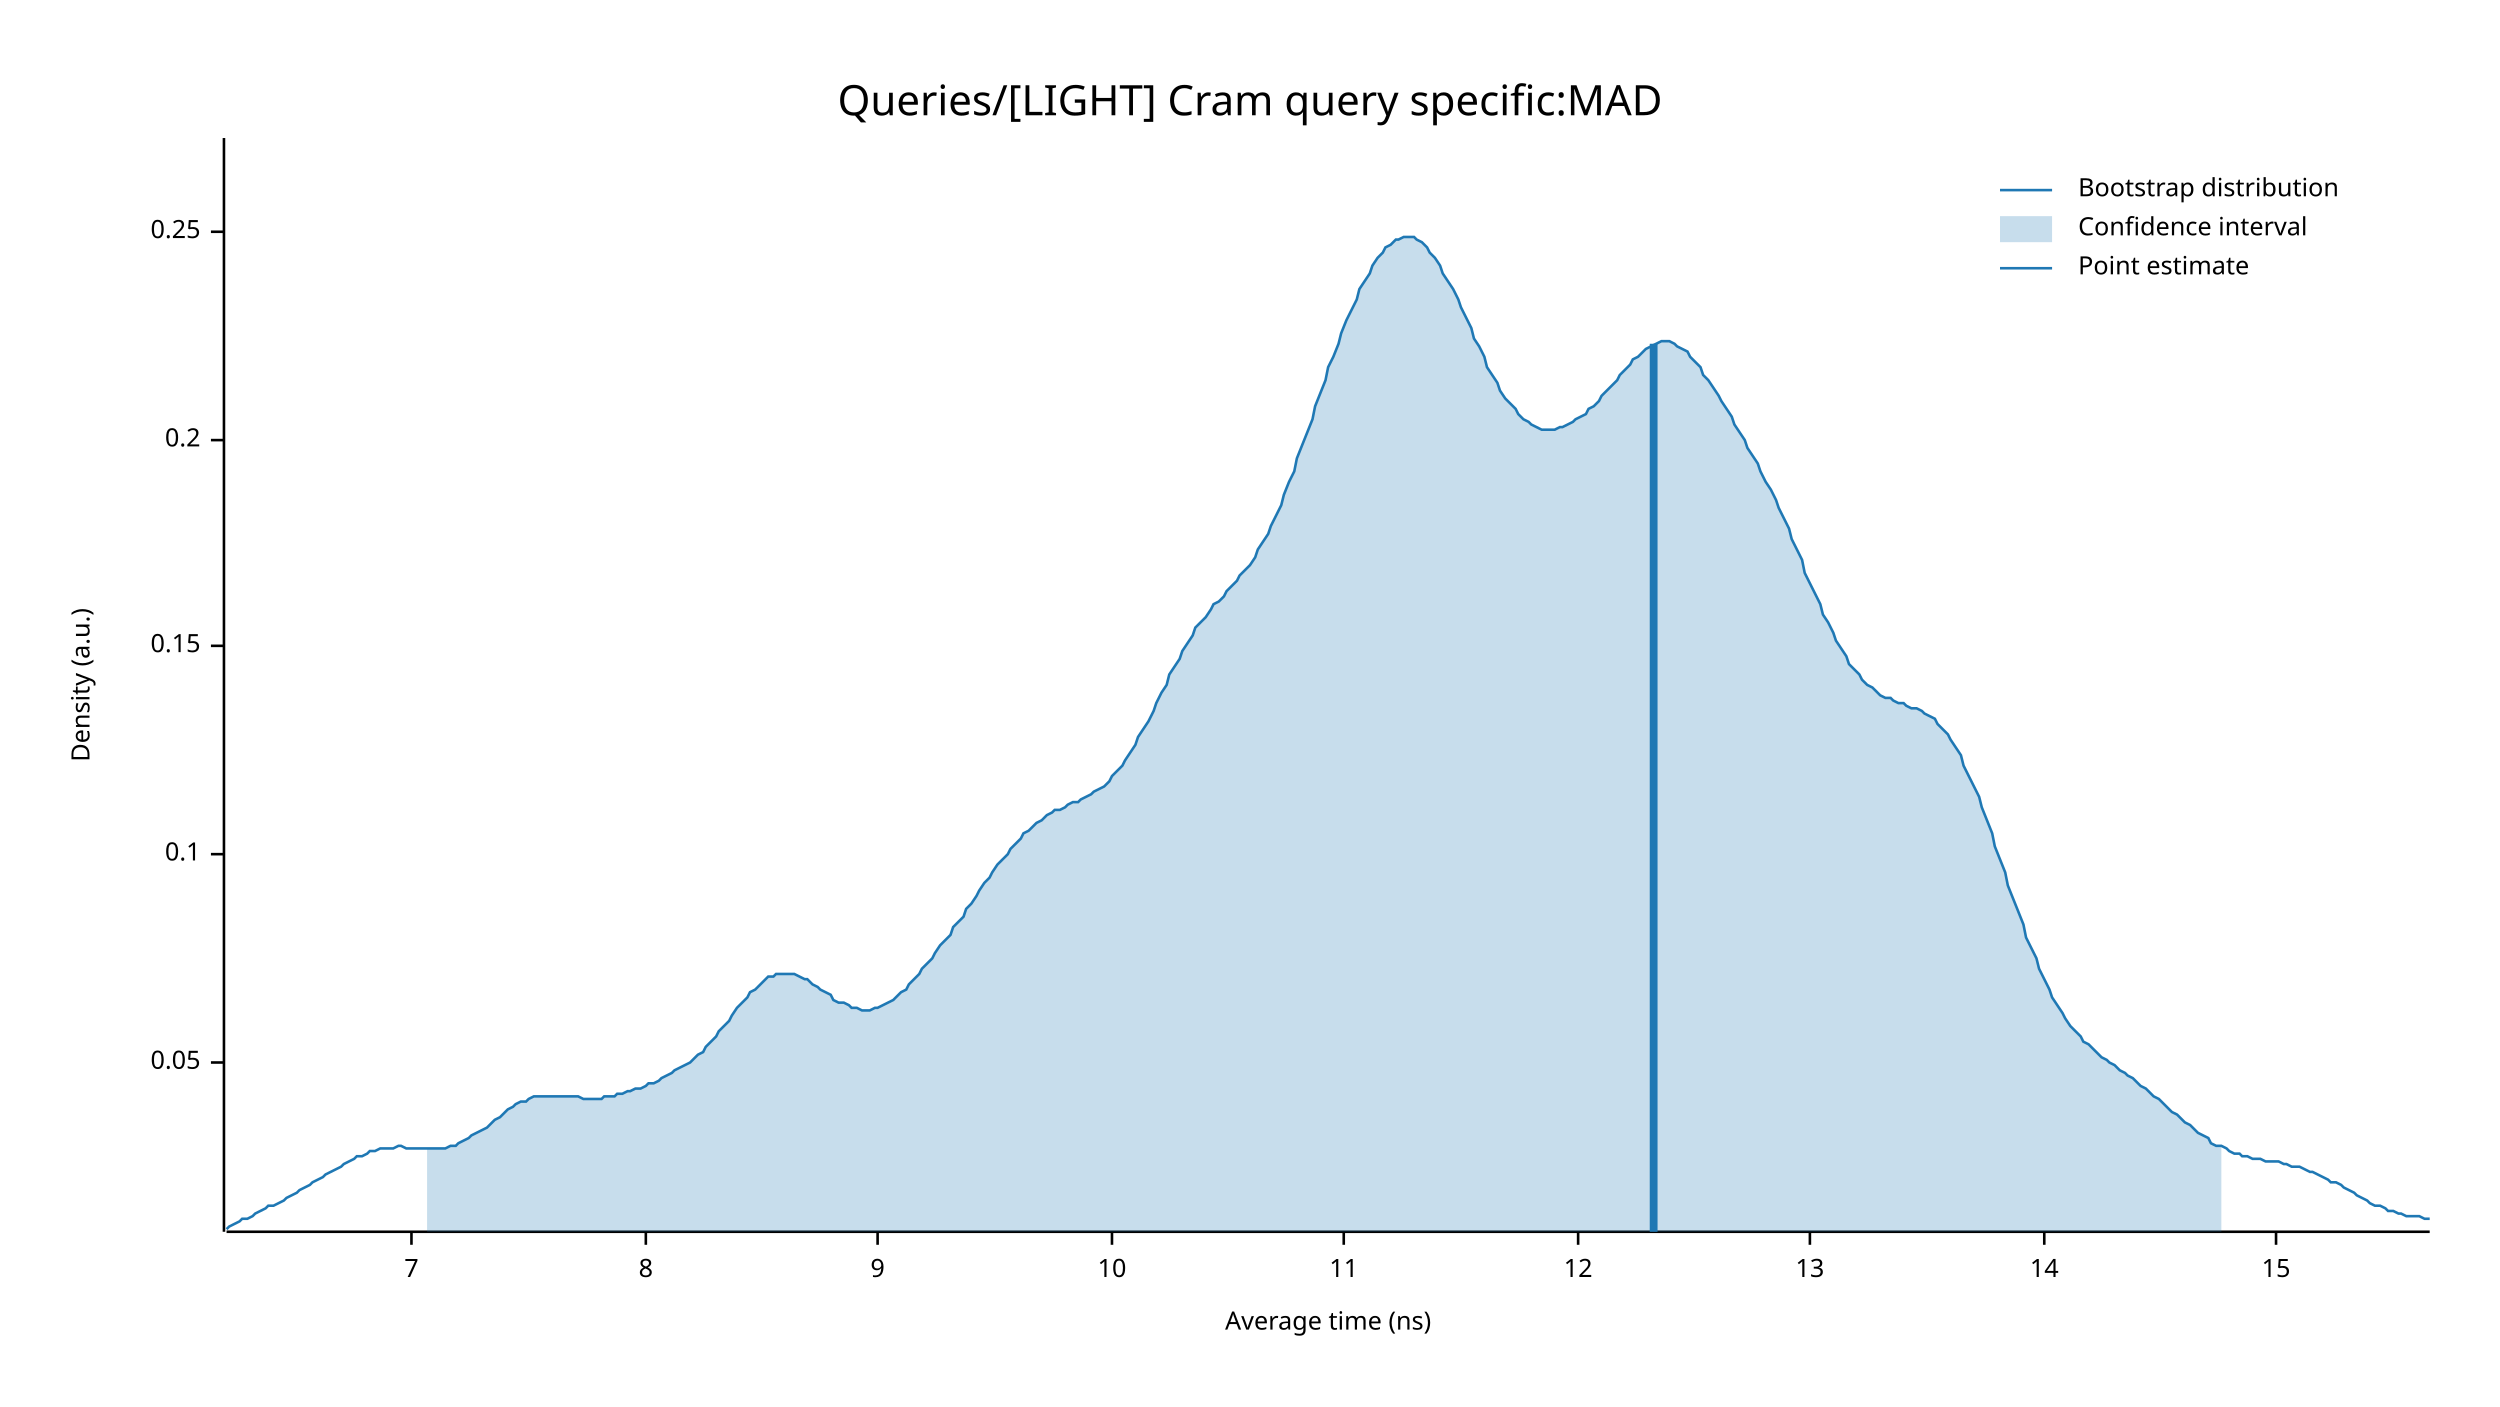
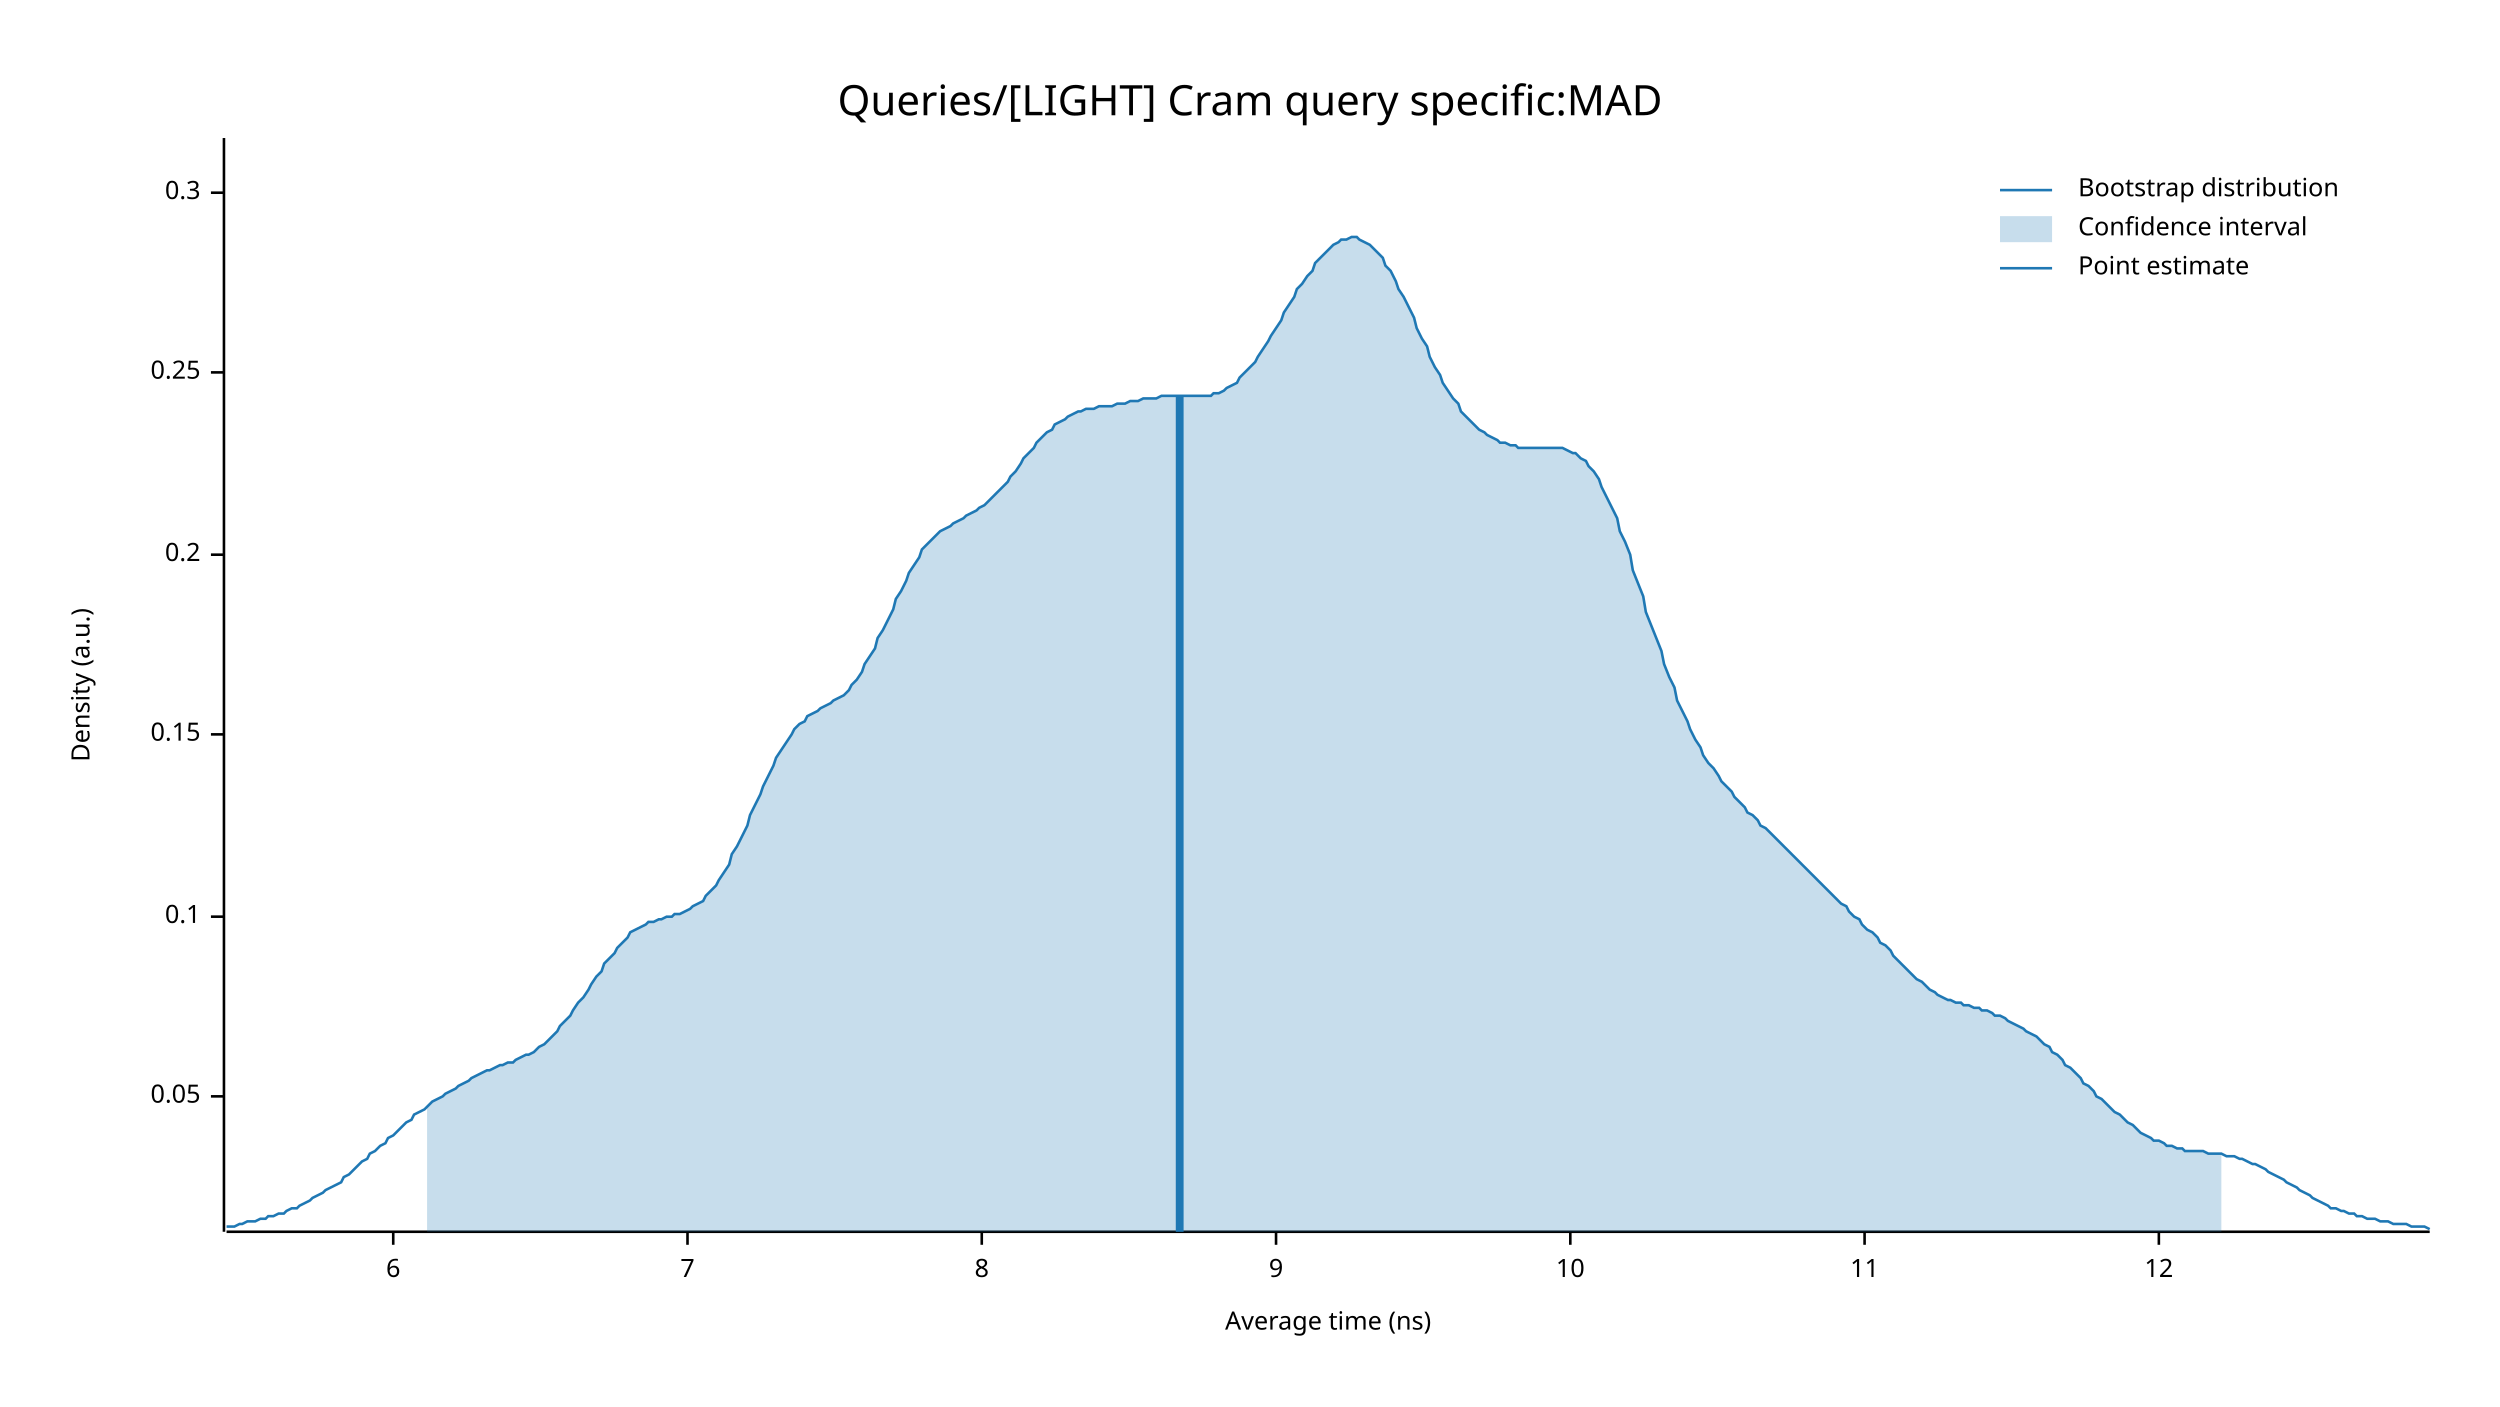
<svg xmlns="http://www.w3.org/2000/svg" width="960" height="540" viewBox="0 0 960 540">
  <text x="480" y="32" dy="0.76em" text-anchor="middle" font-family="sans-serif" font-size="16.129" opacity="1" fill="#000000">
Queries/[LIGHT] Cram query specific:MAD
</text>
  <text x="27" y="263" dy="0.76em" text-anchor="middle" font-family="sans-serif" font-size="9.677" opacity="1" fill="#000000" transform="rotate(270, 27, 263)">
Density (a.u.)
</text>
  <text x="510" y="513" dy="-0.5ex" text-anchor="middle" font-family="sans-serif" font-size="9.677" opacity="1" fill="#000000">
Average time (ns)
</text>
  <polyline fill="none" opacity="1" stroke="#000000" stroke-width="1" points="86,53 86,473 " />
-   <text x="77" y="408" dy="0.5ex" text-anchor="end" font-family="sans-serif" font-size="9.677" opacity="1" fill="#000000">
+   <text x="77" y="421" dy="0.5ex" text-anchor="end" font-family="sans-serif" font-size="9.677" opacity="1" fill="#000000">
0.05
</text>
-   <polyline fill="none" opacity="1" stroke="#000000" stroke-width="1" points="81,408 86,408 " />
-   <text x="77" y="328" dy="0.5ex" text-anchor="end" font-family="sans-serif" font-size="9.677" opacity="1" fill="#000000">
+   <polyline fill="none" opacity="1" stroke="#000000" stroke-width="1" points="81,421 86,421 " />
+   <text x="77" y="352" dy="0.5ex" text-anchor="end" font-family="sans-serif" font-size="9.677" opacity="1" fill="#000000">
0.1
</text>
-   <polyline fill="none" opacity="1" stroke="#000000" stroke-width="1" points="81,328 86,328 " />
-   <text x="77" y="248" dy="0.5ex" text-anchor="end" font-family="sans-serif" font-size="9.677" opacity="1" fill="#000000">
+   <polyline fill="none" opacity="1" stroke="#000000" stroke-width="1" points="81,352 86,352 " />
+   <text x="77" y="282" dy="0.5ex" text-anchor="end" font-family="sans-serif" font-size="9.677" opacity="1" fill="#000000">
0.15
</text>
-   <polyline fill="none" opacity="1" stroke="#000000" stroke-width="1" points="81,248 86,248 " />
-   <text x="77" y="169" dy="0.5ex" text-anchor="end" font-family="sans-serif" font-size="9.677" opacity="1" fill="#000000">
+   <polyline fill="none" opacity="1" stroke="#000000" stroke-width="1" points="81,282 86,282 " />
+   <text x="77" y="213" dy="0.5ex" text-anchor="end" font-family="sans-serif" font-size="9.677" opacity="1" fill="#000000">
0.2
</text>
-   <polyline fill="none" opacity="1" stroke="#000000" stroke-width="1" points="81,169 86,169 " />
-   <text x="77" y="89" dy="0.5ex" text-anchor="end" font-family="sans-serif" font-size="9.677" opacity="1" fill="#000000">
+   <polyline fill="none" opacity="1" stroke="#000000" stroke-width="1" points="81,213 86,213 " />
+   <text x="77" y="143" dy="0.5ex" text-anchor="end" font-family="sans-serif" font-size="9.677" opacity="1" fill="#000000">
0.25
</text>
-   <polyline fill="none" opacity="1" stroke="#000000" stroke-width="1" points="81,89 86,89 " />
+   <polyline fill="none" opacity="1" stroke="#000000" stroke-width="1" points="81,143 86,143 " />
+   <text x="77" y="74" dy="0.5ex" text-anchor="end" font-family="sans-serif" font-size="9.677" opacity="1" fill="#000000">
+ 0.3
+ </text>
+   <polyline fill="none" opacity="1" stroke="#000000" stroke-width="1" points="81,74 86,74 " />
  <polyline fill="none" opacity="1" stroke="#000000" stroke-width="1" points="87,473 933,473 " />
-   <text x="158" y="483" dy="0.76em" text-anchor="middle" font-family="sans-serif" font-size="9.677" opacity="1" fill="#000000">
+   <text x="151" y="483" dy="0.76em" text-anchor="middle" font-family="sans-serif" font-size="9.677" opacity="1" fill="#000000">
+ 6
+ </text>
+   <polyline fill="none" opacity="1" stroke="#000000" stroke-width="1" points="151,473 151,478 " />
+   <text x="264" y="483" dy="0.76em" text-anchor="middle" font-family="sans-serif" font-size="9.677" opacity="1" fill="#000000">
7
</text>
-   <polyline fill="none" opacity="1" stroke="#000000" stroke-width="1" points="158,473 158,478 " />
-   <text x="248" y="483" dy="0.76em" text-anchor="middle" font-family="sans-serif" font-size="9.677" opacity="1" fill="#000000">
+   <polyline fill="none" opacity="1" stroke="#000000" stroke-width="1" points="264,473 264,478 " />
+   <text x="377" y="483" dy="0.76em" text-anchor="middle" font-family="sans-serif" font-size="9.677" opacity="1" fill="#000000">
8
</text>
-   <polyline fill="none" opacity="1" stroke="#000000" stroke-width="1" points="248,473 248,478 " />
-   <text x="337" y="483" dy="0.76em" text-anchor="middle" font-family="sans-serif" font-size="9.677" opacity="1" fill="#000000">
+   <polyline fill="none" opacity="1" stroke="#000000" stroke-width="1" points="377,473 377,478 " />
+   <text x="490" y="483" dy="0.76em" text-anchor="middle" font-family="sans-serif" font-size="9.677" opacity="1" fill="#000000">
9
</text>
-   <polyline fill="none" opacity="1" stroke="#000000" stroke-width="1" points="337,473 337,478 " />
-   <text x="427" y="483" dy="0.76em" text-anchor="middle" font-family="sans-serif" font-size="9.677" opacity="1" fill="#000000">
+   <polyline fill="none" opacity="1" stroke="#000000" stroke-width="1" points="490,473 490,478 " />
+   <text x="603" y="483" dy="0.76em" text-anchor="middle" font-family="sans-serif" font-size="9.677" opacity="1" fill="#000000">
10
</text>
-   <polyline fill="none" opacity="1" stroke="#000000" stroke-width="1" points="427,473 427,478 " />
-   <text x="516" y="483" dy="0.76em" text-anchor="middle" font-family="sans-serif" font-size="9.677" opacity="1" fill="#000000">
+   <polyline fill="none" opacity="1" stroke="#000000" stroke-width="1" points="603,473 603,478 " />
+   <text x="716" y="483" dy="0.76em" text-anchor="middle" font-family="sans-serif" font-size="9.677" opacity="1" fill="#000000">
11
</text>
-   <polyline fill="none" opacity="1" stroke="#000000" stroke-width="1" points="516,473 516,478 " />
-   <text x="606" y="483" dy="0.76em" text-anchor="middle" font-family="sans-serif" font-size="9.677" opacity="1" fill="#000000">
+   <polyline fill="none" opacity="1" stroke="#000000" stroke-width="1" points="716,473 716,478 " />
+   <text x="829" y="483" dy="0.76em" text-anchor="middle" font-family="sans-serif" font-size="9.677" opacity="1" fill="#000000">
12
</text>
-   <polyline fill="none" opacity="1" stroke="#000000" stroke-width="1" points="606,473 606,478 " />
-   <text x="695" y="483" dy="0.76em" text-anchor="middle" font-family="sans-serif" font-size="9.677" opacity="1" fill="#000000">
- 13
- </text>
-   <polyline fill="none" opacity="1" stroke="#000000" stroke-width="1" points="695,473 695,478 " />
-   <text x="785" y="483" dy="0.76em" text-anchor="middle" font-family="sans-serif" font-size="9.677" opacity="1" fill="#000000">
- 14
- </text>
-   <polyline fill="none" opacity="1" stroke="#000000" stroke-width="1" points="785,473 785,478 " />
-   <text x="874" y="483" dy="0.76em" text-anchor="middle" font-family="sans-serif" font-size="9.677" opacity="1" fill="#000000">
- 15
- </text>
-   <polyline fill="none" opacity="1" stroke="#000000" stroke-width="1" points="874,473 874,478 " />
-   <polyline fill="none" opacity="1" stroke="#1F78B4" stroke-width="1" points="87,472 88,471 90,470 92,469 93,468 95,468 97,467 98,466 100,465 102,464 103,463 105,463 107,462 109,461 110,460 112,459 114,458 115,457 117,456 119,455 120,454 122,453 124,452 125,451 127,450 129,449 131,448 132,447 134,446 136,445 137,444 139,444 141,443 142,442 144,442 146,441 148,441 149,441 151,441 153,440 154,440 156,441 158,441 159,441 161,441 163,441 164,441 166,441 168,441 170,441 171,441 173,440 175,440 176,439 178,438 180,437 181,436 183,435 185,434 187,433 188,432 190,430 192,429 193,428 195,426 197,425 198,424 200,423 202,423 203,422 205,421 207,421 209,421 210,421 212,421 214,421 215,421 217,421 219,421 220,421 222,421 224,422 226,422 227,422 229,422 231,422 232,421 234,421 236,421 237,420 239,420 241,419 242,419 244,418 246,418 248,417 249,416 251,416 253,415 254,414 256,413 258,412 259,411 261,410 263,409 265,408 266,407 268,405 270,404 271,402 273,400 275,398 276,396 278,394 280,392 281,390 283,387 285,385 287,383 288,381 290,380 292,378 293,377 295,375 297,375 298,374 300,374 302,374 304,374 305,374 307,375 309,376 310,376 312,378 314,379 315,380 317,381 319,382 320,384 322,385 324,385 326,386 327,387 329,387 331,388 332,388 334,388 336,387 337,387 339,386 341,385 343,384 344,383 346,381 348,380 349,378 351,376 353,374 354,372 356,370 358,368 359,366 361,363 363,361 365,359 366,356 368,354 370,352 371,349 373,347 375,344 376,342 378,339 380,337 381,335 383,332 385,330 387,328 388,326 390,324 392,322 393,320 395,319 397,317 398,316 400,315 402,313 404,312 405,311 407,311 409,310 410,309 412,308 414,308 415,307 417,306 419,305 420,304 422,303 424,302 426,300 427,298 429,296 431,294 432,292 434,289 436,286 437,283 439,280 441,277 443,273 444,270 446,266 448,263 449,259 451,256 453,253 454,250 456,247 458,244 459,241 461,239 463,237 465,234 466,232 468,231 470,229 471,227 473,225 475,223 476,221 478,219 480,217 482,214 483,211 485,208 487,205 488,202 490,198 492,194 493,190 495,185 497,181 498,176 500,171 502,166 504,161 505,156 507,151 509,146 510,141 512,137 514,132 515,128 517,123 519,119 521,115 522,111 524,108 526,105 527,102 529,99 531,97 532,95 534,94 536,92 537,92 539,91 541,91 543,91 544,92 546,93 548,95 549,97 551,99 553,102 554,105 556,108 558,111 560,115 561,118 563,122 565,126 566,130 568,133 570,137 571,141 573,144 575,147 576,150 578,153 580,155 582,157 583,159 585,161 587,162 588,163 590,164 592,165 593,165 595,165 597,165 599,164 600,164 602,163 604,162 605,161 607,160 609,159 610,157 612,156 614,154 615,152 617,150 619,148 621,146 622,144 624,142 626,140 627,138 629,137 631,135 632,134 634,133 636,132 638,131 639,131 641,131 643,132 644,133 646,134 648,135 649,137 651,139 653,141 654,144 656,146 658,149 660,152 661,154 663,157 665,160 666,163 668,166 670,169 671,172 673,175 675,178 676,181 678,185 680,188 682,192 683,195 685,199 687,203 688,207 690,211 692,215 693,220 695,224 697,228 699,232 700,236 702,239 704,243 705,246 707,249 709,252 710,255 712,257 714,259 715,261 717,263 719,264 721,266 722,267 724,268 726,268 727,269 729,270 731,270 732,271 734,272 736,272 738,273 739,274 741,275 743,276 744,278 746,280 748,282 749,284 751,287 753,290 754,294 756,298 758,302 760,306 761,310 763,315 765,320 766,325 768,330 770,335 771,340 773,345 775,350 777,355 778,360 780,364 782,368 783,372 785,376 787,380 788,383 790,386 792,389 793,391 795,394 797,396 799,398 800,400 802,401 804,403 805,404 807,406 809,407 810,408 812,409 814,411 816,412 817,413 819,414 821,416 822,417 824,418 826,420 827,421 829,422 831,424 832,425 834,427 836,428 838,430 839,431 841,432 843,434 844,435 846,436 848,437 849,439 851,440 853,440 855,441 856,442 858,443 860,443 861,444 863,444 865,445 866,445 868,445 870,446 871,446 873,446 875,446 877,447 878,447 880,448 882,448 883,448 885,449 887,450 888,450 890,451 892,452 894,453 895,454 897,454 899,455 900,456 902,457 904,458 905,459 907,460 909,461 910,462 912,463 914,463 916,464 917,465 919,465 921,466 922,466 924,467 926,467 927,467 929,467 931,468 933,468 " />
-   <polygon opacity="0.25" fill="#1F78B4" points="164,441 166,441 168,441 170,441 171,441 173,440 175,440 176,439 178,438 180,437 181,436 183,435 185,434 187,433 188,432 190,430 192,429 193,428 195,426 197,425 198,424 200,423 202,423 203,422 205,421 207,421 209,421 210,421 212,421 214,421 215,421 217,421 219,421 220,421 222,421 224,422 226,422 227,422 229,422 231,422 232,421 234,421 236,421 237,420 239,420 241,419 242,419 244,418 246,418 248,417 249,416 251,416 253,415 254,414 256,413 258,412 259,411 261,410 263,409 265,408 266,407 268,405 270,404 271,402 273,400 275,398 276,396 278,394 280,392 281,390 283,387 285,385 287,383 288,381 290,380 292,378 293,377 295,375 297,375 298,374 300,374 302,374 304,374 305,374 307,375 309,376 310,376 312,378 314,379 315,380 317,381 319,382 320,384 322,385 324,385 326,386 327,387 329,387 331,388 332,388 334,388 336,387 337,387 339,386 341,385 343,384 344,383 346,381 348,380 349,378 351,376 353,374 354,372 356,370 358,368 359,366 361,363 363,361 365,359 366,356 368,354 370,352 371,349 373,347 375,344 376,342 378,339 380,337 381,335 383,332 385,330 387,328 388,326 390,324 392,322 393,320 395,319 397,317 398,316 400,315 402,313 404,312 405,311 407,311 409,310 410,309 412,308 414,308 415,307 417,306 419,305 420,304 422,303 424,302 426,300 427,298 429,296 431,294 432,292 434,289 436,286 437,283 439,280 441,277 443,273 444,270 446,266 448,263 449,259 451,256 453,253 454,250 456,247 458,244 459,241 461,239 463,237 465,234 466,232 468,231 470,229 471,227 473,225 475,223 476,221 478,219 480,217 482,214 483,211 485,208 487,205 488,202 490,198 492,194 493,190 495,185 497,181 498,176 500,171 502,166 504,161 505,156 507,151 509,146 510,141 512,137 514,132 515,128 517,123 519,119 521,115 522,111 524,108 526,105 527,102 529,99 531,97 532,95 534,94 536,92 537,92 539,91 541,91 543,91 544,92 546,93 548,95 549,97 551,99 553,102 554,105 556,108 558,111 560,115 561,118 563,122 565,126 566,130 568,133 570,137 571,141 573,144 575,147 576,150 578,153 580,155 582,157 583,159 585,161 587,162 588,163 590,164 592,165 593,165 595,165 597,165 599,164 600,164 602,163 604,162 605,161 607,160 609,159 610,157 612,156 614,154 615,152 617,150 619,148 621,146 622,144 624,142 626,140 627,138 629,137 631,135 632,134 634,133 636,132 638,131 639,131 641,131 643,132 644,133 646,134 648,135 649,137 651,139 653,141 654,144 656,146 658,149 660,152 661,154 663,157 665,160 666,163 668,166 670,169 671,172 673,175 675,178 676,181 678,185 680,188 682,192 683,195 685,199 687,203 688,207 690,211 692,215 693,220 695,224 697,228 699,232 700,236 702,239 704,243 705,246 707,249 709,252 710,255 712,257 714,259 715,261 717,263 719,264 721,266 722,267 724,268 726,268 727,269 729,270 731,270 732,271 734,272 736,272 738,273 739,274 741,275 743,276 744,278 746,280 748,282 749,284 751,287 753,290 754,294 756,298 758,302 760,306 761,310 763,315 765,320 766,325 768,330 770,335 771,340 773,345 775,350 777,355 778,360 780,364 782,368 783,372 785,376 787,380 788,383 790,386 792,389 793,391 795,394 797,396 799,398 800,400 802,401 804,403 805,404 807,406 809,407 810,408 812,409 814,411 816,412 817,413 819,414 821,416 822,417 824,418 826,420 827,421 829,422 831,424 832,425 834,427 836,428 838,430 839,431 841,432 843,434 844,435 846,436 848,437 849,439 851,440 853,440 853,473 164,473 " />
-   <polyline fill="none" opacity="1" stroke="#1F78B4" stroke-width="3" points="635,473 635,132 " />
+   <polyline fill="none" opacity="1" stroke="#000000" stroke-width="1" points="829,473 829,478 " />
+   <polyline fill="none" opacity="1" stroke="#1F78B4" stroke-width="1" points="87,471 88,471 90,471 92,470 93,470 95,469 97,469 98,469 100,468 102,468 103,467 105,467 107,466 109,466 110,465 112,464 114,464 115,463 117,462 119,461 120,460 122,459 124,458 125,457 127,456 129,455 131,454 132,452 134,451 136,449 137,448 139,446 141,445 142,443 144,442 146,440 148,439 149,437 151,436 153,434 154,433 156,431 158,430 159,428 161,427 163,426 164,425 166,423 168,422 170,421 171,420 173,419 175,418 176,417 178,416 180,415 181,414 183,413 185,412 187,411 188,411 190,410 192,409 193,409 195,408 197,408 198,407 200,406 202,405 203,405 205,404 207,402 209,401 210,400 212,398 214,396 215,394 217,392 219,390 220,388 222,385 224,383 226,380 227,378 229,375 231,373 232,370 234,368 236,366 237,364 239,362 241,360 242,358 244,357 246,356 248,355 249,354 251,354 253,353 254,353 256,352 258,352 259,351 261,351 263,350 265,349 266,348 268,347 270,346 271,344 273,342 275,340 276,338 278,335 280,332 281,328 283,325 285,321 287,317 288,313 290,309 292,305 293,302 295,298 297,294 298,291 300,288 302,285 304,282 305,280 307,278 309,277 310,275 312,274 314,273 315,272 317,271 319,270 320,269 322,268 324,267 326,265 327,263 329,261 331,258 332,255 334,252 336,249 337,245 339,242 341,238 343,234 344,230 346,227 348,223 349,220 351,217 353,214 354,211 356,209 358,207 359,206 361,204 363,203 365,202 366,201 368,200 370,199 371,198 373,197 375,196 376,195 378,194 380,192 381,191 383,189 385,187 387,185 388,183 390,181 392,178 393,176 395,174 397,172 398,170 400,168 402,166 404,165 405,163 407,162 409,161 410,160 412,159 414,158 415,158 417,157 419,157 420,157 422,156 424,156 426,156 427,156 429,155 431,155 432,155 434,154 436,154 437,154 439,153 441,153 443,153 444,153 446,152 448,152 449,152 451,152 453,152 454,152 456,152 458,152 459,152 461,152 463,152 465,152 466,151 468,151 470,150 471,149 473,148 475,147 476,145 478,143 480,141 482,139 483,137 485,134 487,131 488,129 490,126 492,123 493,120 495,117 497,114 498,111 500,109 502,106 504,104 505,101 507,99 509,97 510,96 512,94 514,93 515,92 517,92 519,91 521,91 522,92 524,93 526,94 527,95 529,97 531,99 532,102 534,104 536,108 537,111 539,114 541,118 543,122 544,126 546,130 548,133 549,137 551,141 553,144 554,147 556,150 558,153 560,155 561,158 563,160 565,162 566,163 568,165 570,166 571,167 573,168 575,169 576,170 578,170 580,171 582,171 583,172 585,172 587,172 588,172 590,172 592,172 593,172 595,172 597,172 599,172 600,172 602,173 604,174 605,174 607,176 609,177 610,179 612,181 614,184 615,187 617,191 619,195 621,199 622,204 624,208 626,213 627,219 629,224 631,229 632,235 634,240 636,245 638,250 639,255 641,260 643,264 644,269 646,273 648,277 649,280 651,284 653,287 654,290 656,293 658,295 660,298 661,300 663,302 665,304 666,306 668,308 670,310 671,312 673,313 675,315 676,317 678,318 680,320 682,322 683,323 685,325 687,327 688,328 690,330 692,332 693,333 695,335 697,337 699,339 700,340 702,342 704,344 705,345 707,347 709,348 710,350 712,352 714,353 715,355 717,357 719,358 721,360 722,362 724,363 726,365 727,367 729,369 731,371 732,372 734,374 736,376 738,377 739,378 741,380 743,381 744,382 746,383 748,384 749,384 751,385 753,385 754,386 756,386 758,387 760,387 761,388 763,388 765,389 766,390 768,390 770,391 771,392 773,393 775,394 777,395 778,396 780,397 782,398 783,399 785,401 787,402 788,404 790,405 792,407 793,409 795,410 797,412 799,414 800,416 802,417 804,419 805,421 807,422 809,424 810,425 812,427 814,428 816,430 817,431 819,432 821,434 822,435 824,436 826,437 827,438 829,438 831,439 832,440 834,440 836,441 838,441 839,442 841,442 843,442 844,442 846,442 848,443 849,443 851,443 853,443 855,444 856,444 858,444 860,445 861,445 863,446 865,447 866,447 868,448 870,449 871,450 873,451 875,452 877,453 878,454 880,455 882,456 883,457 885,458 887,459 888,460 890,461 892,462 894,463 895,464 897,464 899,465 900,465 902,466 904,466 905,467 907,467 909,468 910,468 912,468 914,469 916,469 917,469 919,470 921,470 922,470 924,470 926,471 927,471 929,471 931,471 933,472 " />
+   <polygon opacity="0.25" fill="#1F78B4" points="164,425 166,423 168,422 170,421 171,420 173,419 175,418 176,417 178,416 180,415 181,414 183,413 185,412 187,411 188,411 190,410 192,409 193,409 195,408 197,408 198,407 200,406 202,405 203,405 205,404 207,402 209,401 210,400 212,398 214,396 215,394 217,392 219,390 220,388 222,385 224,383 226,380 227,378 229,375 231,373 232,370 234,368 236,366 237,364 239,362 241,360 242,358 244,357 246,356 248,355 249,354 251,354 253,353 254,353 256,352 258,352 259,351 261,351 263,350 265,349 266,348 268,347 270,346 271,344 273,342 275,340 276,338 278,335 280,332 281,328 283,325 285,321 287,317 288,313 290,309 292,305 293,302 295,298 297,294 298,291 300,288 302,285 304,282 305,280 307,278 309,277 310,275 312,274 314,273 315,272 317,271 319,270 320,269 322,268 324,267 326,265 327,263 329,261 331,258 332,255 334,252 336,249 337,245 339,242 341,238 343,234 344,230 346,227 348,223 349,220 351,217 353,214 354,211 356,209 358,207 359,206 361,204 363,203 365,202 366,201 368,200 370,199 371,198 373,197 375,196 376,195 378,194 380,192 381,191 383,189 385,187 387,185 388,183 390,181 392,178 393,176 395,174 397,172 398,170 400,168 402,166 404,165 405,163 407,162 409,161 410,160 412,159 414,158 415,158 417,157 419,157 420,157 422,156 424,156 426,156 427,156 429,155 431,155 432,155 434,154 436,154 437,154 439,153 441,153 443,153 444,153 446,152 448,152 449,152 451,152 453,152 454,152 456,152 458,152 459,152 461,152 463,152 465,152 466,151 468,151 470,150 471,149 473,148 475,147 476,145 478,143 480,141 482,139 483,137 485,134 487,131 488,129 490,126 492,123 493,120 495,117 497,114 498,111 500,109 502,106 504,104 505,101 507,99 509,97 510,96 512,94 514,93 515,92 517,92 519,91 521,91 522,92 524,93 526,94 527,95 529,97 531,99 532,102 534,104 536,108 537,111 539,114 541,118 543,122 544,126 546,130 548,133 549,137 551,141 553,144 554,147 556,150 558,153 560,155 561,158 563,160 565,162 566,163 568,165 570,166 571,167 573,168 575,169 576,170 578,170 580,171 582,171 583,172 585,172 587,172 588,172 590,172 592,172 593,172 595,172 597,172 599,172 600,172 602,173 604,174 605,174 607,176 609,177 610,179 612,181 614,184 615,187 617,191 619,195 621,199 622,204 624,208 626,213 627,219 629,224 631,229 632,235 634,240 636,245 638,250 639,255 641,260 643,264 644,269 646,273 648,277 649,280 651,284 653,287 654,290 656,293 658,295 660,298 661,300 663,302 665,304 666,306 668,308 670,310 671,312 673,313 675,315 676,317 678,318 680,320 682,322 683,323 685,325 687,327 688,328 690,330 692,332 693,333 695,335 697,337 699,339 700,340 702,342 704,344 705,345 707,347 709,348 710,350 712,352 714,353 715,355 717,357 719,358 721,360 722,362 724,363 726,365 727,367 729,369 731,371 732,372 734,374 736,376 738,377 739,378 741,380 743,381 744,382 746,383 748,384 749,384 751,385 753,385 754,386 756,386 758,387 760,387 761,388 763,388 765,389 766,390 768,390 770,391 771,392 773,393 775,394 777,395 778,396 780,397 782,398 783,399 785,401 787,402 788,404 790,405 792,407 793,409 795,410 797,412 799,414 800,416 802,417 804,419 805,421 807,422 809,424 810,425 812,427 814,428 816,430 817,431 819,432 821,434 822,435 824,436 826,437 827,438 829,438 831,439 832,440 834,440 836,441 838,441 839,442 841,442 843,442 844,442 846,442 848,443 849,443 851,443 853,443 853,473 164,473 " />
+   <polyline fill="none" opacity="1" stroke="#1F78B4" stroke-width="3" points="453,473 453,152 " />
  <text x="798" y="68" dy="0.76em" text-anchor="start" font-family="sans-serif" font-size="9.677" opacity="1" fill="#000000">
Bootstrap distribution
</text>
  <text x="798" y="83" dy="0.76em" text-anchor="start" font-family="sans-serif" font-size="9.677" opacity="1" fill="#000000">
Confidence interval
</text>
  <text x="798" y="98" dy="0.76em" text-anchor="start" font-family="sans-serif" font-size="9.677" opacity="1" fill="#000000">
Point estimate
</text>
  <polyline fill="none" opacity="1" stroke="#1F78B4" stroke-width="1" points="768,73 788,73 " />
  <rect x="768" y="83" width="20" height="10" opacity="0.25" fill="#1F78B4" stroke="none" />
  <polyline fill="none" opacity="1" stroke="#1F78B4" stroke-width="1" points="768,103 788,103 " />
</svg>
